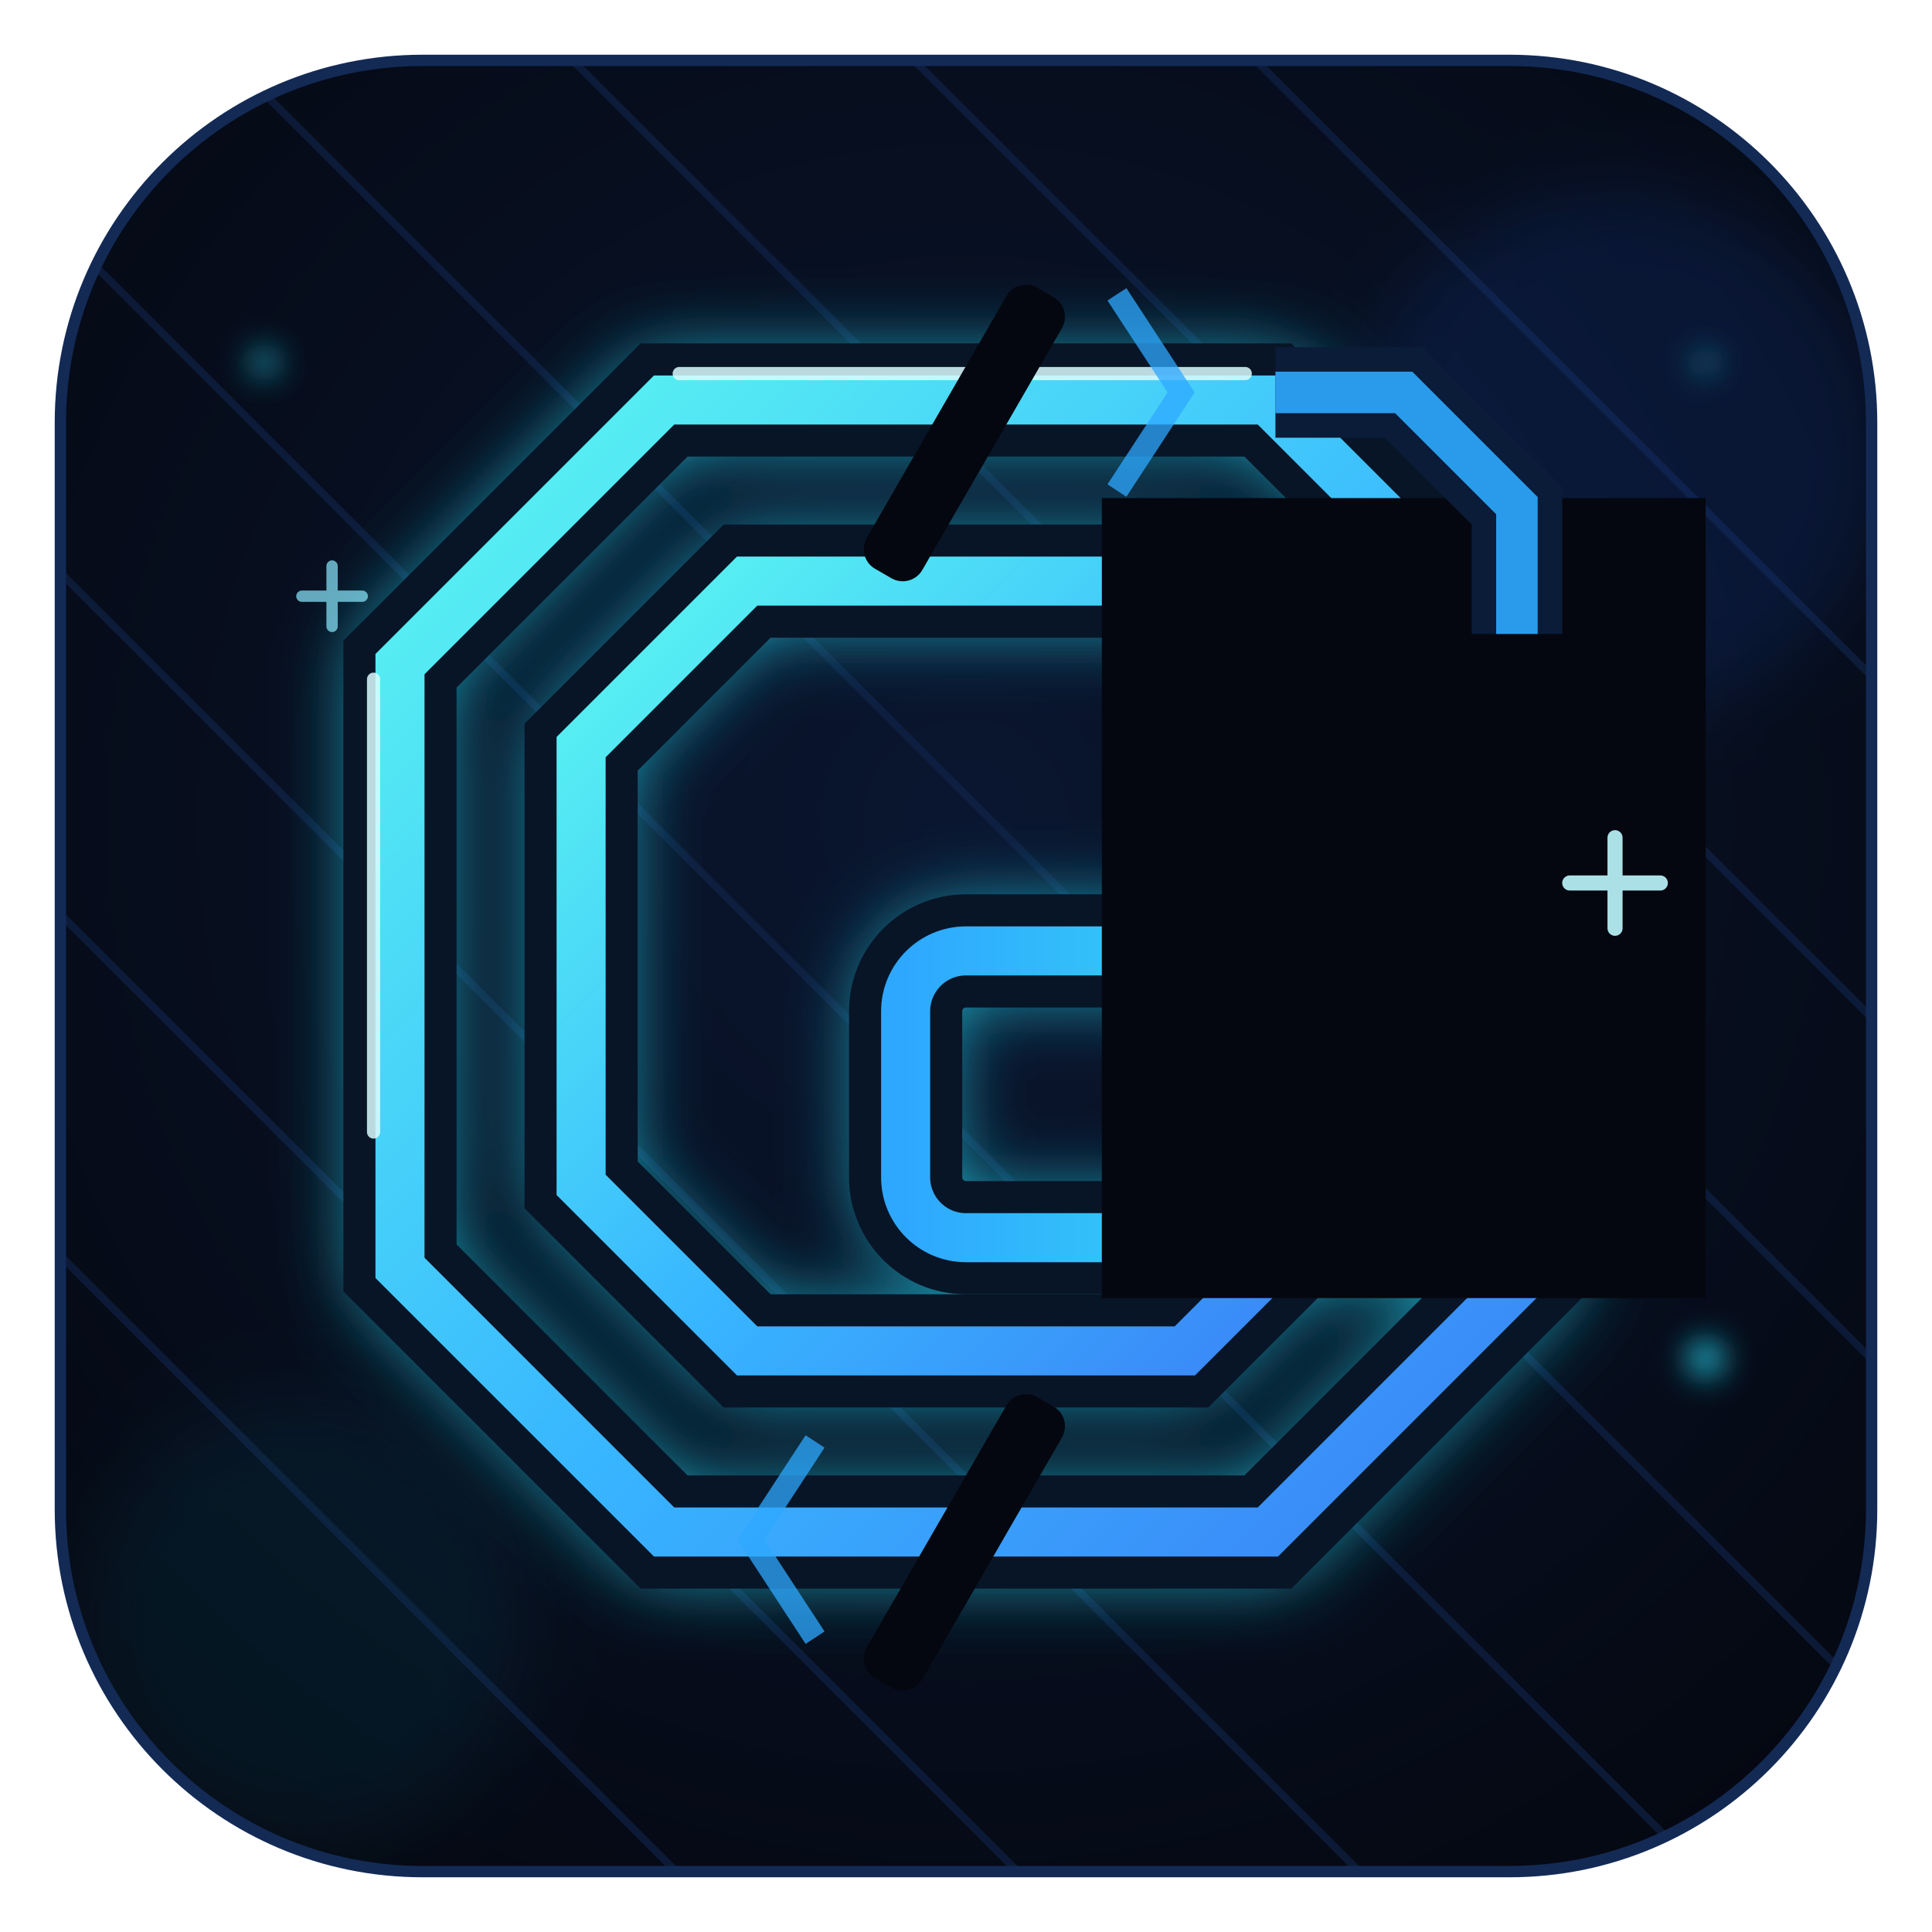
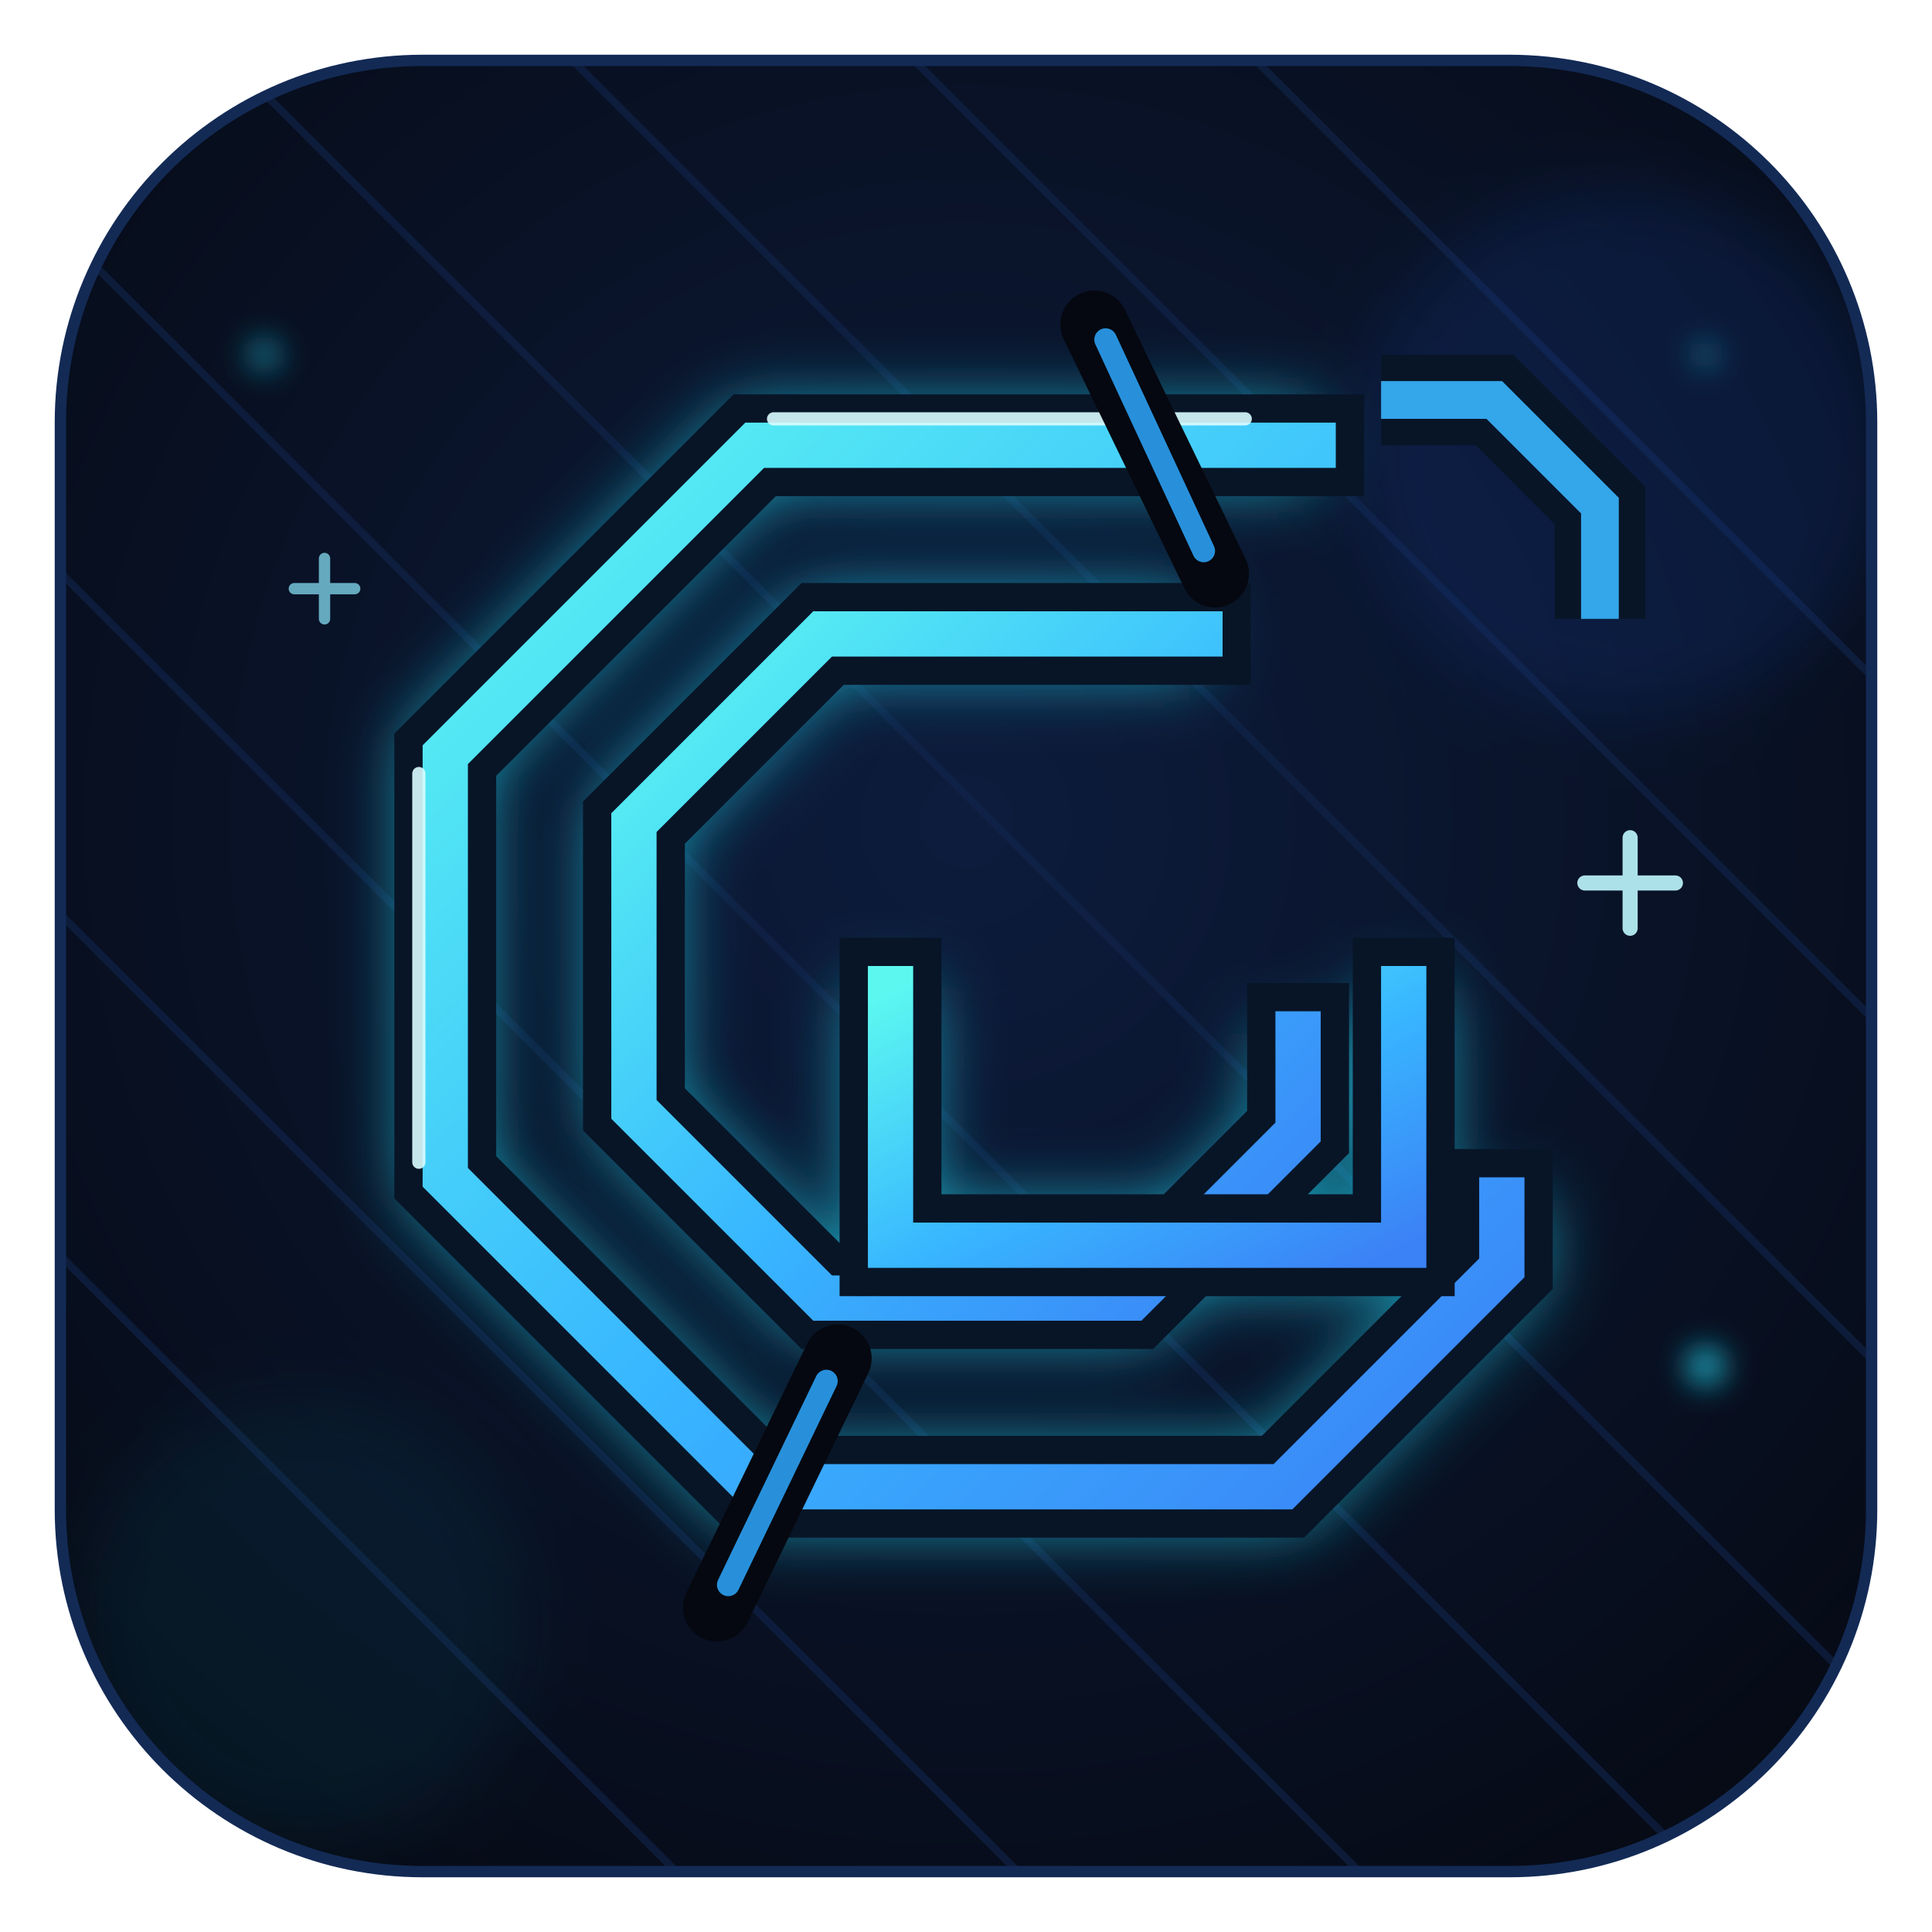
<svg xmlns="http://www.w3.org/2000/svg" width="512" height="512" viewBox="0 0 512 512">
  <defs>
-     <radialGradient id="tile" cx="0.5" cy="0.42" r="0.75">
-       <stop offset="0" stop-color="#0a1630" />
-       <stop offset="1" stop-color="#04070f" />
+     <radialGradient id="tile" cx="0.5" cy="0.42" r="0.78">
+       <stop offset="0" stop-color="#0d1c3d" />
+       <stop offset="1" stop-color="#050810" />
    </radialGradient>
    <linearGradient id="neon" x1="0" y1="0" x2="1" y2="1">
      <stop offset="0" stop-color="#5cf8f0" />
      <stop offset="0.55" stop-color="#38b6ff" />
      <stop offset="1" stop-color="#3b82f6" />
    </linearGradient>
-     <linearGradient id="neonBar" x1="0" y1="0" x2="1" y2="0">
-       <stop offset="0" stop-color="#2ea8ff" />
-       <stop offset="1" stop-color="#3df5ec" />
-     </linearGradient>
    <filter id="glow" x="-60%" y="-60%" width="220%" height="220%">
-       <feGaussianBlur stdDeviation="10" />
+       <feGaussianBlur stdDeviation="9" />
    </filter>
    <filter id="glowSoft" x="-80%" y="-80%" width="260%" height="260%">
      <feGaussianBlur stdDeviation="4" />
    </filter>
    <clipPath id="tileClip">
      <rect x="16" y="16" width="480" height="480" rx="96" />
    </clipPath>
  </defs>
  <rect x="16" y="16" width="480" height="480" rx="96" fill="url(#tile)" />
  <g clip-path="url(#tileClip)" opacity="0.6">
    <g transform="rotate(45 256 256)" stroke="#11254c" stroke-width="2">
      <line x1="-160" y1="32" x2="672" y2="32" />
      <line x1="-160" y1="96" x2="672" y2="96" />
      <line x1="-160" y1="160" x2="672" y2="160" />
      <line x1="-160" y1="224" x2="672" y2="224" />
      <line x1="-160" y1="288" x2="672" y2="288" />
      <line x1="-160" y1="352" x2="672" y2="352" />
      <line x1="-160" y1="416" x2="672" y2="416" />
      <line x1="-160" y1="480" x2="672" y2="480" />
    </g>
    <circle cx="430" cy="120" r="70" fill="#1a5ae0" opacity="0.22" filter="url(#glow)" />
    <circle cx="80" cy="430" r="60" fill="#0e7490" opacity="0.18" filter="url(#glow)" />
  </g>
  <rect x="16" y="16" width="480" height="480" rx="96" fill="none" stroke="#132a55" stroke-width="3" />
-   <g filter="url(#glow)" opacity="0.85" fill="none" stroke-linejoin="miter">
-     <path d="M 176 106 L 336 106 L 406 176 L 406 336 L 336 406 L 176 406 L 106 336 L 106 176 Z" stroke="#22d3ee" stroke-width="22" />
-     <path d="M 198 154 L 314 154 L 358 198 L 358 314 L 314 358 L 198 358 L 154 314 L 154 198 Z" stroke="#22d3ee" stroke-width="22" />
-     <rect x="240" y="252" width="160" height="76" rx="16" stroke="#22d3ee" stroke-width="22" />
+   <g filter="url(#glow)" opacity="0.8" fill="none" stroke="#22d3ee" stroke-width="20" stroke-linejoin="miter">
+     <path d="M 348 118 L 200 118 L 118 200 L 118 312 L 200 394 L 340 394 L 398 336 L 398 318" />
+     <path d="M 318 168 L 218 168 L 168 218 L 168 294 L 218 344 L 300 344 L 344 300 L 344 274" />
+     <path d="M 236 262 L 236 330 L 372 330 L 372 262" />
+   </g>
+   <g fill="none" stroke-linejoin="miter" stroke-linecap="square">
+     <path d="M 348 118 L 200 118 L 118 200 L 118 312 L 200 394 L 340 394 L 398 336 L 398 318" stroke="#081527" stroke-width="27" />
+     <path d="M 348 118 L 200 118 L 118 200 L 118 312 L 200 394 L 340 394 L 398 336 L 398 318" stroke="url(#neon)" stroke-width="12" />
+     <path d="M 318 168 L 218 168 L 168 218 L 168 294 L 218 344 L 300 344 L 344 300 L 344 274" stroke="#081527" stroke-width="27" />
+     <path d="M 318 168 L 218 168 L 168 218 L 168 294 L 218 344 L 300 344 L 344 300 L 344 274" stroke="url(#neon)" stroke-width="12" />
+     <path d="M 236 262 L 236 330 L 372 330 L 372 262" stroke="#081527" stroke-width="27" />
+     <path d="M 236 262 L 236 330 L 372 330 L 372 262" stroke="url(#neon)" stroke-width="12" />
+   </g>
+   <g stroke="#d9fdff" stroke-width="3.5" opacity="0.9" stroke-linecap="round">
+     <line x1="205" y1="111" x2="330" y2="111" />
+     <line x1="111" y1="205" x2="111" y2="308" />
  </g>
  <g fill="none" stroke-linejoin="miter">
-     <path d="M 176 106 L 336 106 L 406 176 L 406 336 L 336 406 L 176 406 L 106 336 L 106 176 Z" stroke="#081527" stroke-width="30" />
-     <path d="M 198 154 L 314 154 L 358 198 L 358 314 L 314 358 L 198 358 L 154 314 L 154 198 Z" stroke="#081527" stroke-width="30" />
-     <rect x="240" y="252" width="160" height="76" rx="16" stroke="#081527" stroke-width="30" />
-     <path d="M 176 106 L 336 106 L 406 176 L 406 336 L 336 406 L 176 406 L 106 336 L 106 176 Z" stroke="url(#neon)" stroke-width="13" />
-     <path d="M 198 154 L 314 154 L 358 198 L 358 314 L 314 358 L 198 358 L 154 314 L 154 198 Z" stroke="url(#neon)" stroke-width="13" />
-     <rect x="240" y="252" width="160" height="76" rx="16" stroke="url(#neonBar)" stroke-width="13" />
+     <path d="M 366 106 L 396 106 L 424 134 L 424 164" stroke="#081527" stroke-width="24" />
+     <path d="M 366 106 L 396 106 L 424 134 L 424 164" stroke="#38b6ff" stroke-width="10" opacity="0.9" />
  </g>
-   <g stroke="#d9fdff" stroke-width="3.5" opacity="0.85" stroke-linecap="round">
-     <line x1="180" y1="99" x2="330" y2="99" />
-     <line x1="99" y1="180" x2="99" y2="300" />
-   </g>
-   <rect x="292" y="132" width="160" height="212" fill="#04070f" />
-   <g stroke-linejoin="miter" fill="none">
-     <path d="M 338 104 L 372 104 L 402 134 L 402 168" stroke="#0a1c38" stroke-width="24" />
-     <path d="M 338 104 L 372 104 L 402 134 L 402 168" stroke="#2ea8ff" stroke-width="11" opacity="0.9" />
-   </g>
-   <g fill="#04070f">
-     <rect x="247" y="72" width="17" height="86" rx="6" transform="rotate(30 256 115)" />
-     <rect x="247" y="366" width="17" height="86" rx="6" transform="rotate(30 256 409)" />
-   </g>
-   <g fill="none" stroke-linejoin="miter" opacity="0.75">
-     <path d="M 296 78 L 313 104 L 296 130" stroke="#2ea8ff" stroke-width="6" />
-     <path d="M 216 382 L 199 408 L 216 434" stroke="#2ea8ff" stroke-width="6" />
+   <g stroke-linecap="round">
+     <line x1="290" y1="86" x2="322" y2="152" stroke="#050810" stroke-width="18" />
+     <line x1="293" y1="90" x2="319" y2="146" stroke="#2ea8ff" stroke-width="6" opacity="0.85" />
+     <line x1="222" y1="360" x2="190" y2="426" stroke="#050810" stroke-width="18" />
+     <line x1="219" y1="366" x2="193" y2="420" stroke="#2ea8ff" stroke-width="6" opacity="0.85" />
  </g>
  <g stroke="#bff7ff" stroke-width="4" stroke-linecap="round" opacity="0.9">
-     <line x1="428" y1="222" x2="428" y2="246" />
-     <line x1="416" y1="234" x2="440" y2="234" />
+     <line x1="432" y1="222" x2="432" y2="246" />
+     <line x1="420" y1="234" x2="444" y2="234" />
  </g>
  <g stroke="#8be9ff" stroke-width="3" stroke-linecap="round" opacity="0.7">
-     <line x1="88" y1="150" x2="88" y2="166" />
-     <line x1="80" y1="158" x2="96" y2="158" />
+     <line x1="86" y1="148" x2="86" y2="164" />
+     <line x1="78" y1="156" x2="94" y2="156" />
  </g>
  <g fill="#22d3ee" filter="url(#glowSoft)">
-     <circle cx="452" cy="360" r="5" opacity="0.8" />
-     <circle cx="70" cy="96" r="4" opacity="0.6" />
-     <circle cx="452" cy="96" r="3" opacity="0.55" />
+     <circle cx="452" cy="362" r="5" opacity="0.8" />
+     <circle cx="70" cy="94" r="4" opacity="0.6" />
+     <circle cx="452" cy="94" r="3" opacity="0.55" />
  </g>
</svg>
